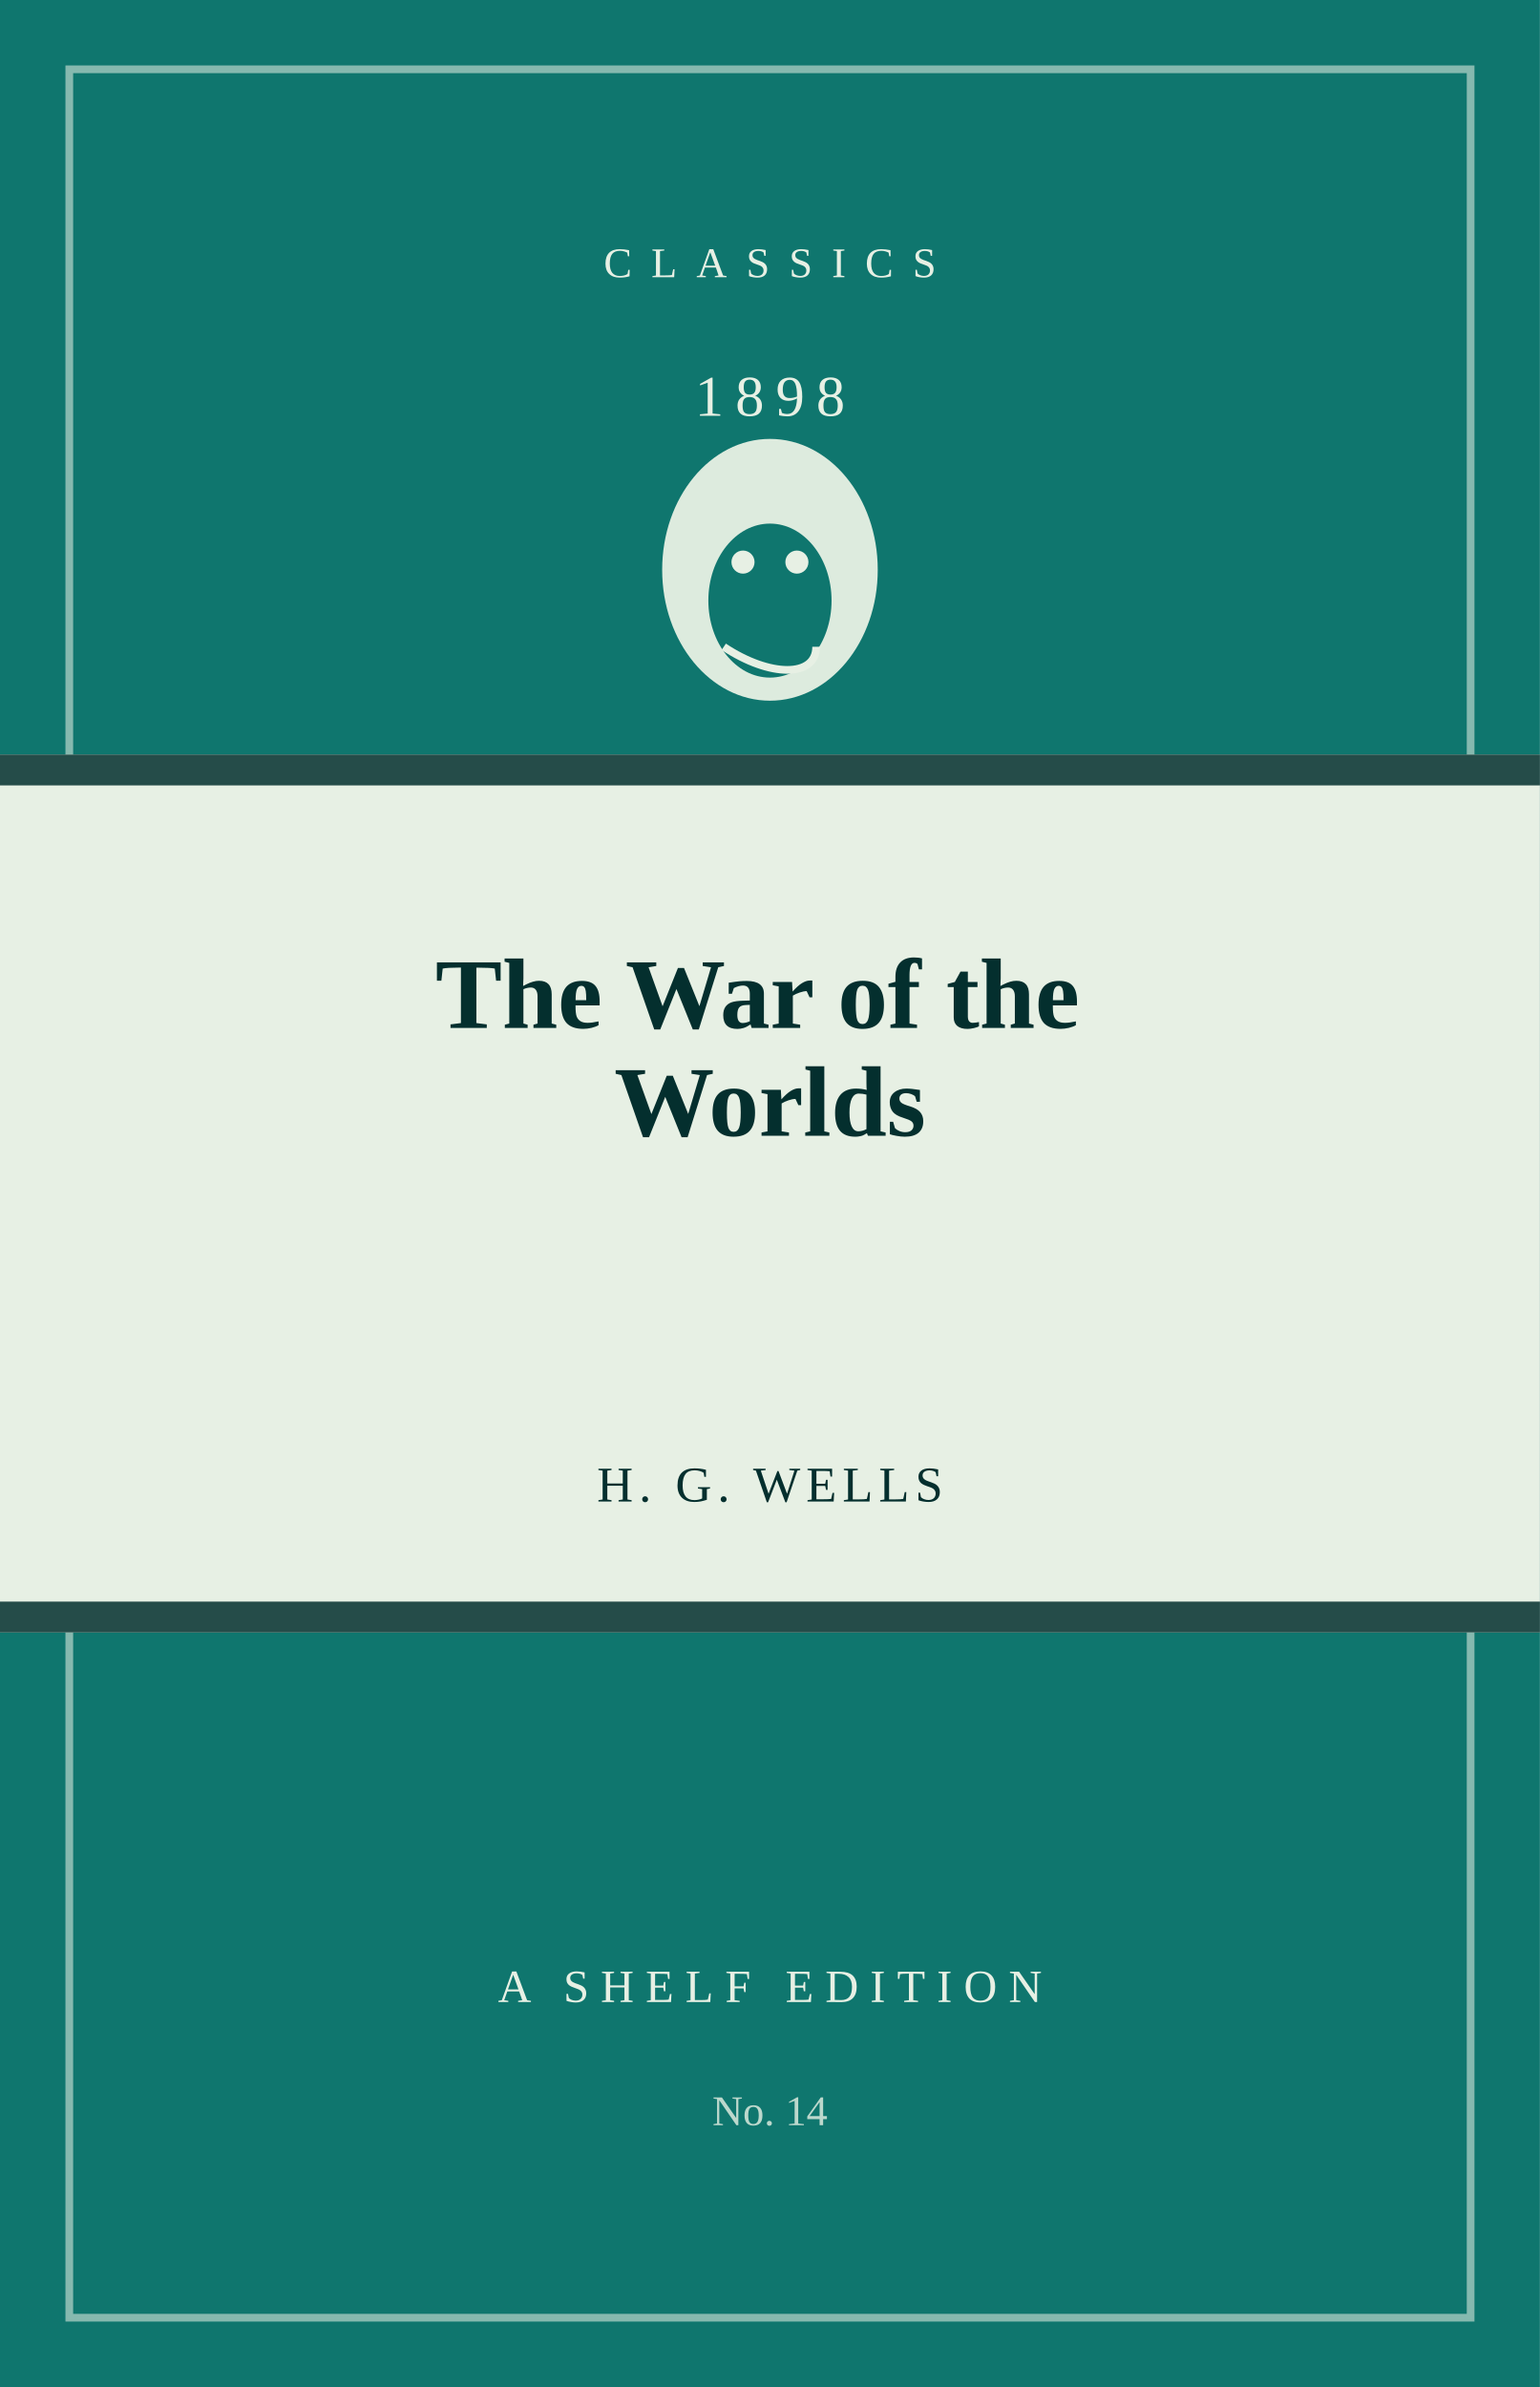
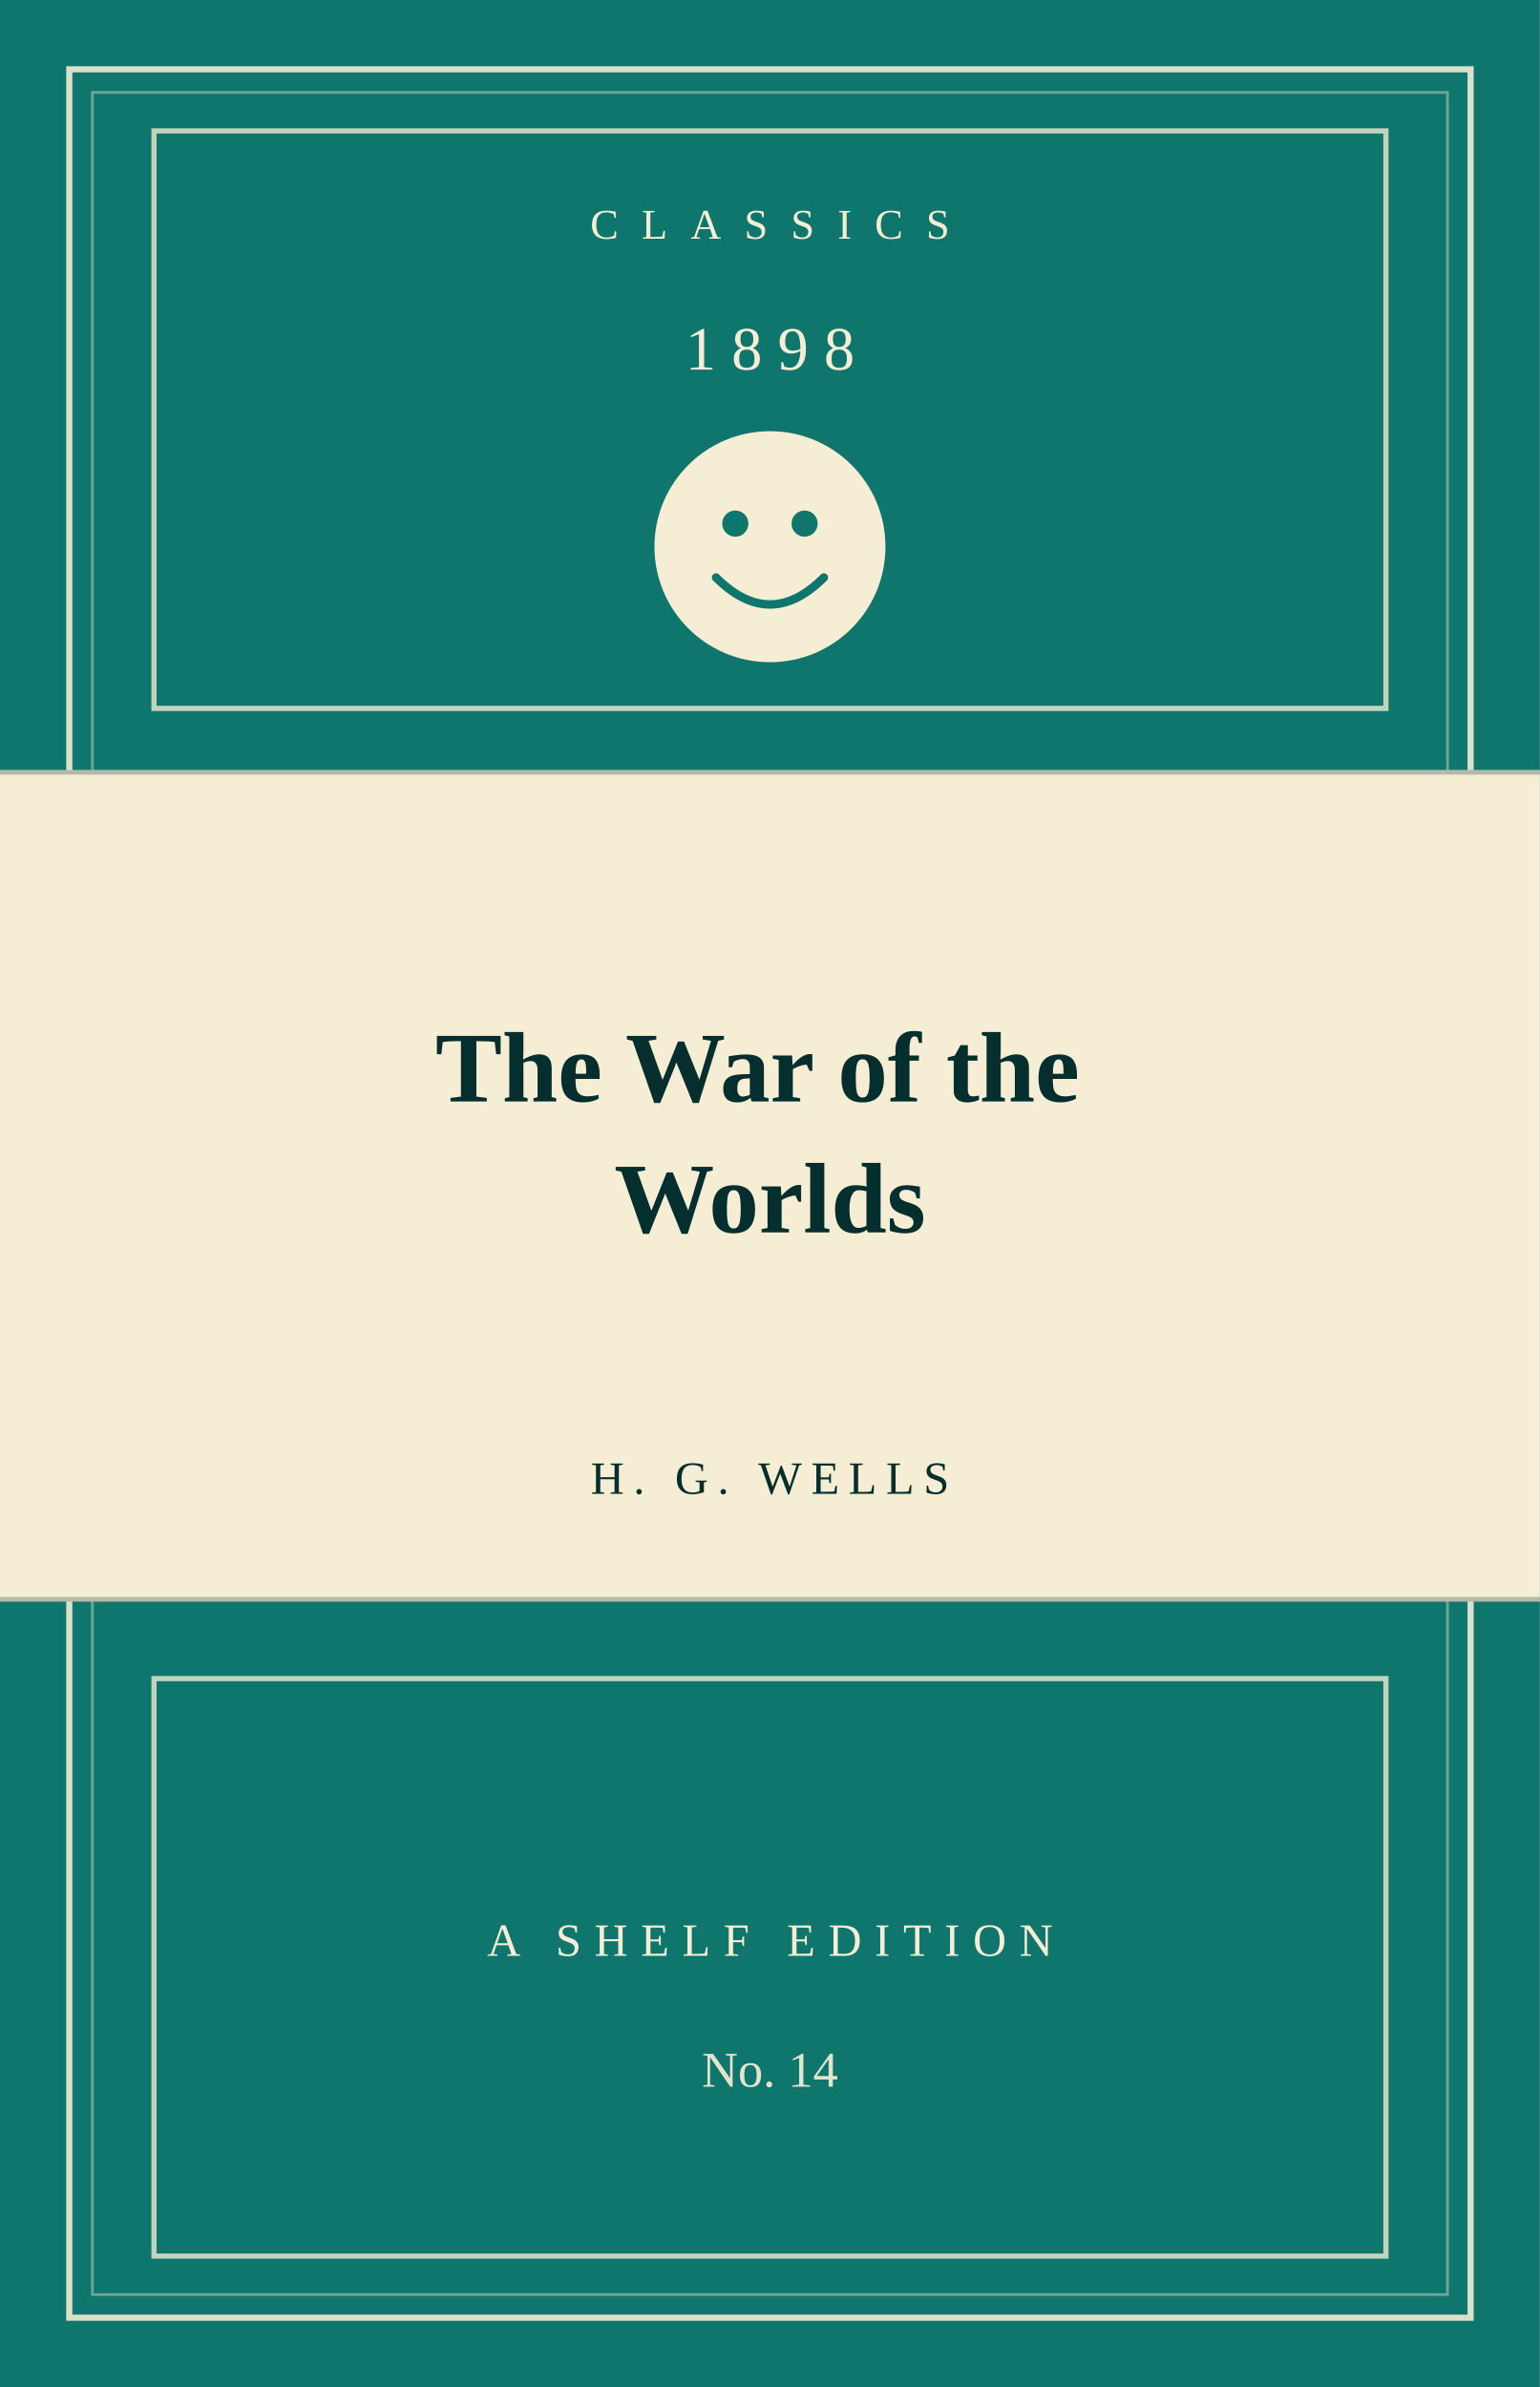
<svg xmlns="http://www.w3.org/2000/svg" width="400" height="620" viewBox="0 0 400 620" role="img" aria-labelledby="title">
  <rect width="400" height="620" fill="#0F766E" />
-   <rect x="18" y="18" width="364" height="584" fill="none" stroke="#E7F0E4" stroke-width="2" opacity="0.55" />
-   <rect x="0" y="196" width="400" height="228" fill="#E7F0E4" />
-   <rect x="0" y="196" width="400" height="8" fill="#042F2E" opacity="0.85" />
-   <rect x="0" y="416" width="400" height="8" fill="#042F2E" opacity="0.85" />
-   <text x="200" y="72" text-anchor="middle" fill="#E7F0E4" font-family="Georgia, 'Times New Roman', serif" font-size="11" letter-spacing="5">CLASSICS</text>
-   <text x="200" y="108" text-anchor="middle" fill="#E7F0E4" font-family="Georgia, 'Times New Roman', serif" font-size="15" letter-spacing="3">1898</text>
-   <ellipse cx="200" cy="148" rx="28" ry="34" fill="#E7F0E4" opacity="0.95" />
-   <ellipse cx="200" cy="156" rx="16" ry="20" fill="#0F766E" />
-   <circle cx="193" cy="146" r="3" fill="#E7F0E4" />
-   <circle cx="207" cy="146" r="3" fill="#E7F0E4" />
-   <path d="M188 168 C200 176 212 176 212 168" fill="none" stroke="#E7F0E4" stroke-width="2" />
+   <rect x="18" y="18" width="364" height="584" fill="none" stroke="#F6EED4" stroke-width="1.6" opacity="0.88" />
+   <rect x="24" y="24" width="352" height="572" fill="none" stroke="#F6EED4" stroke-width="0.7" opacity="0.4" />
+   <rect x="40" y="34" width="320" height="150" fill="none" stroke="#F6EED4" stroke-width="1.35" opacity="0.78" />
+   <rect x="40" y="436" width="320" height="150" fill="none" stroke="#F6EED4" stroke-width="1.35" opacity="0.78" />
+   <rect x="0" y="200" width="400" height="216" fill="#F6EED4" />
+   <rect x="0" y="200" width="400" height="1.2" fill="#042F2E" opacity="0.28" />
+   <rect x="0" y="414.8" width="400" height="1.2" fill="#042F2E" opacity="0.28" />
+   <text x="200" y="62" text-anchor="middle" fill="#F6EED4" font-family="Georgia, 'Times New Roman', serif" font-size="11" letter-spacing="6">CLASSICS</text>
+   <text x="200" y="96" text-anchor="middle" fill="#F6EED4" font-family="Georgia, 'Times New Roman', serif" font-size="16" letter-spacing="4">1898</text>
+   <circle cx="200" cy="142" r="30" fill="#F6EED4" />
+   <circle cx="191" cy="136" r="3.4" fill="#0F766E" />
+   <circle cx="209" cy="136" r="3.4" fill="#0F766E" />
+   <path d="M186 150 Q200 164 214 150" fill="none" stroke="#0F766E" stroke-width="2.2" stroke-linecap="round" />
  <text text-anchor="middle" fill="#042F2E" font-family="Georgia, 'Times New Roman', serif" font-size="26" font-weight="700">
-     <tspan x="200" dy="267">The War of the</tspan>
-     <tspan x="200" dy="28">Worlds</tspan>
+     <tspan x="200" dy="286.1">The War of the</tspan>
+     <tspan x="200" dy="34">Worlds</tspan>
  </text>
-   <text x="200" y="390" text-anchor="middle" fill="#042F2E" font-family="Georgia, 'Times New Roman', serif" font-size="13" letter-spacing="1.5">H. G. WELLS</text>
-   <text x="200" y="520" text-anchor="middle" fill="#E7F0E4" font-family="Georgia, 'Times New Roman', serif" font-size="12" letter-spacing="3">A SHELF EDITION</text>
-   <text x="200" y="552" text-anchor="middle" fill="#E7F0E4" font-family="Georgia, 'Times New Roman', serif" font-size="11" opacity="0.8">No. 14</text>
+   <text text-anchor="middle" fill="#042F2E" font-family="Georgia, 'Times New Roman', serif" font-size="12" letter-spacing="2.4">
+     <tspan x="200" dy="388">H. G. WELLS</tspan>
+   </text>
+   <text x="200" y="508" text-anchor="middle" fill="#F6EED4" font-family="Georgia, 'Times New Roman', serif" font-size="12" letter-spacing="3.4">A SHELF EDITION</text>
+   <text x="200" y="542" text-anchor="middle" fill="#F6EED4" font-family="Georgia, 'Times New Roman', serif" font-size="13" opacity="0.92">No. 14</text>
</svg>
